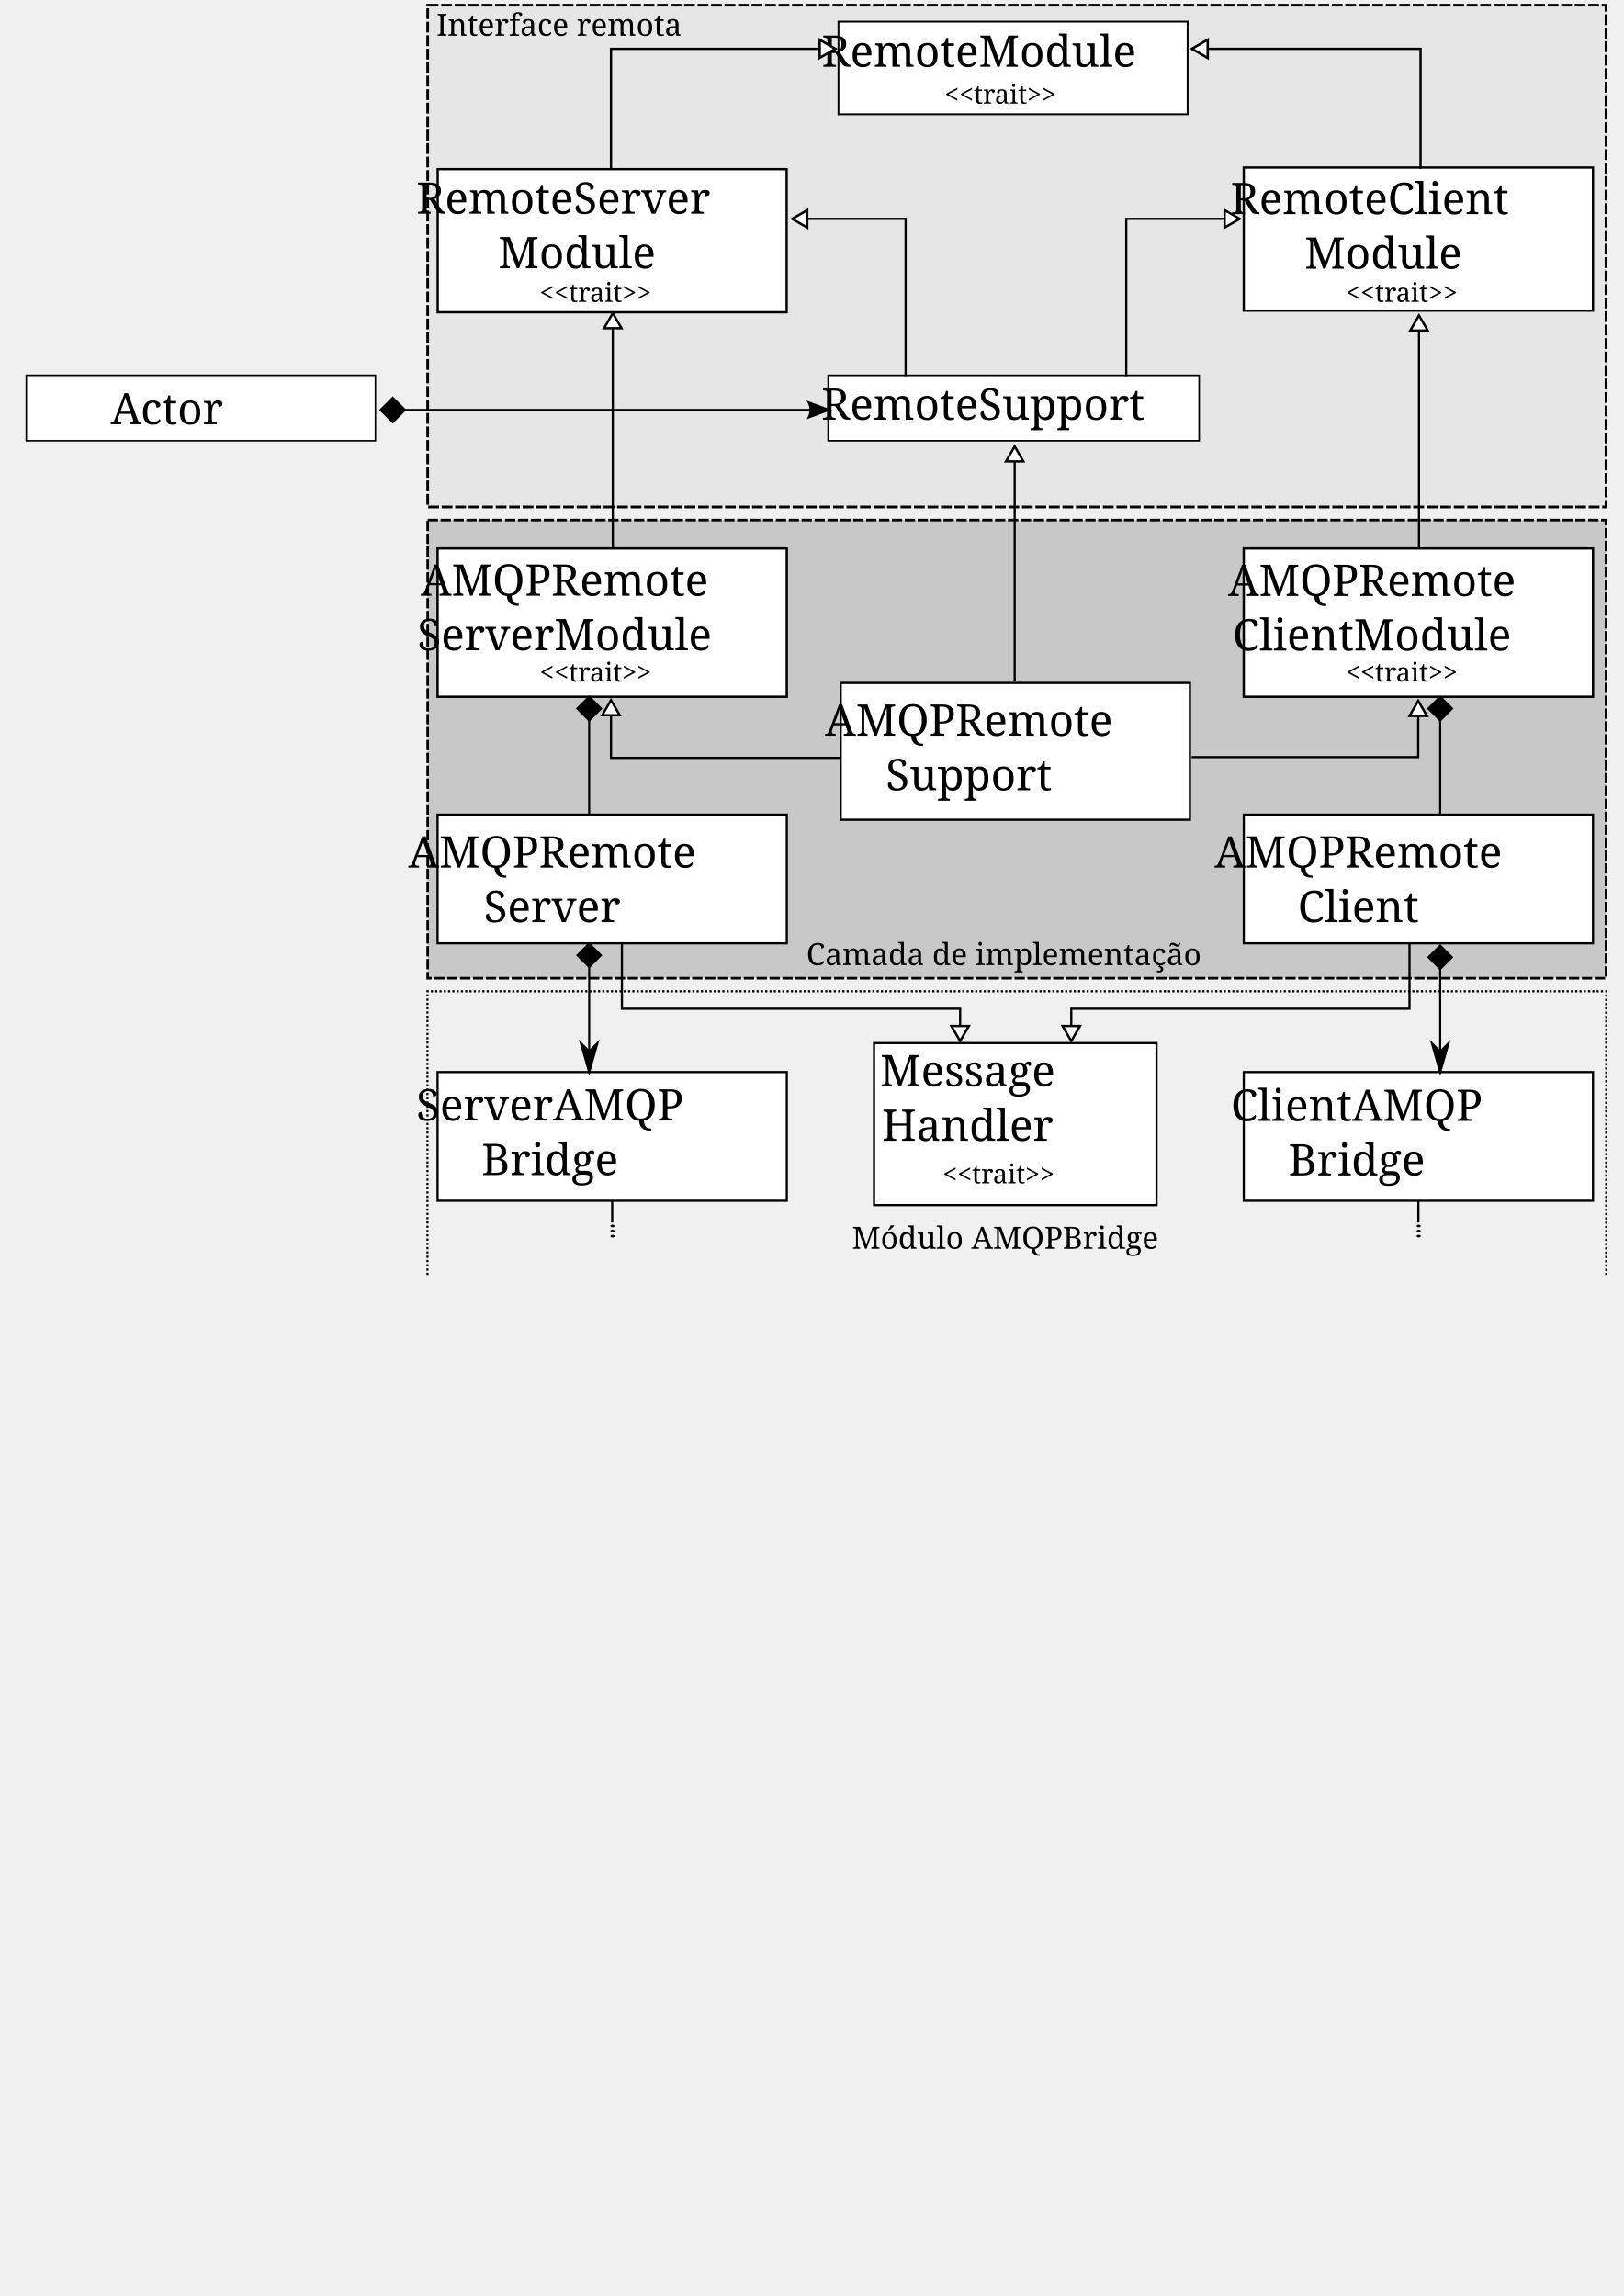
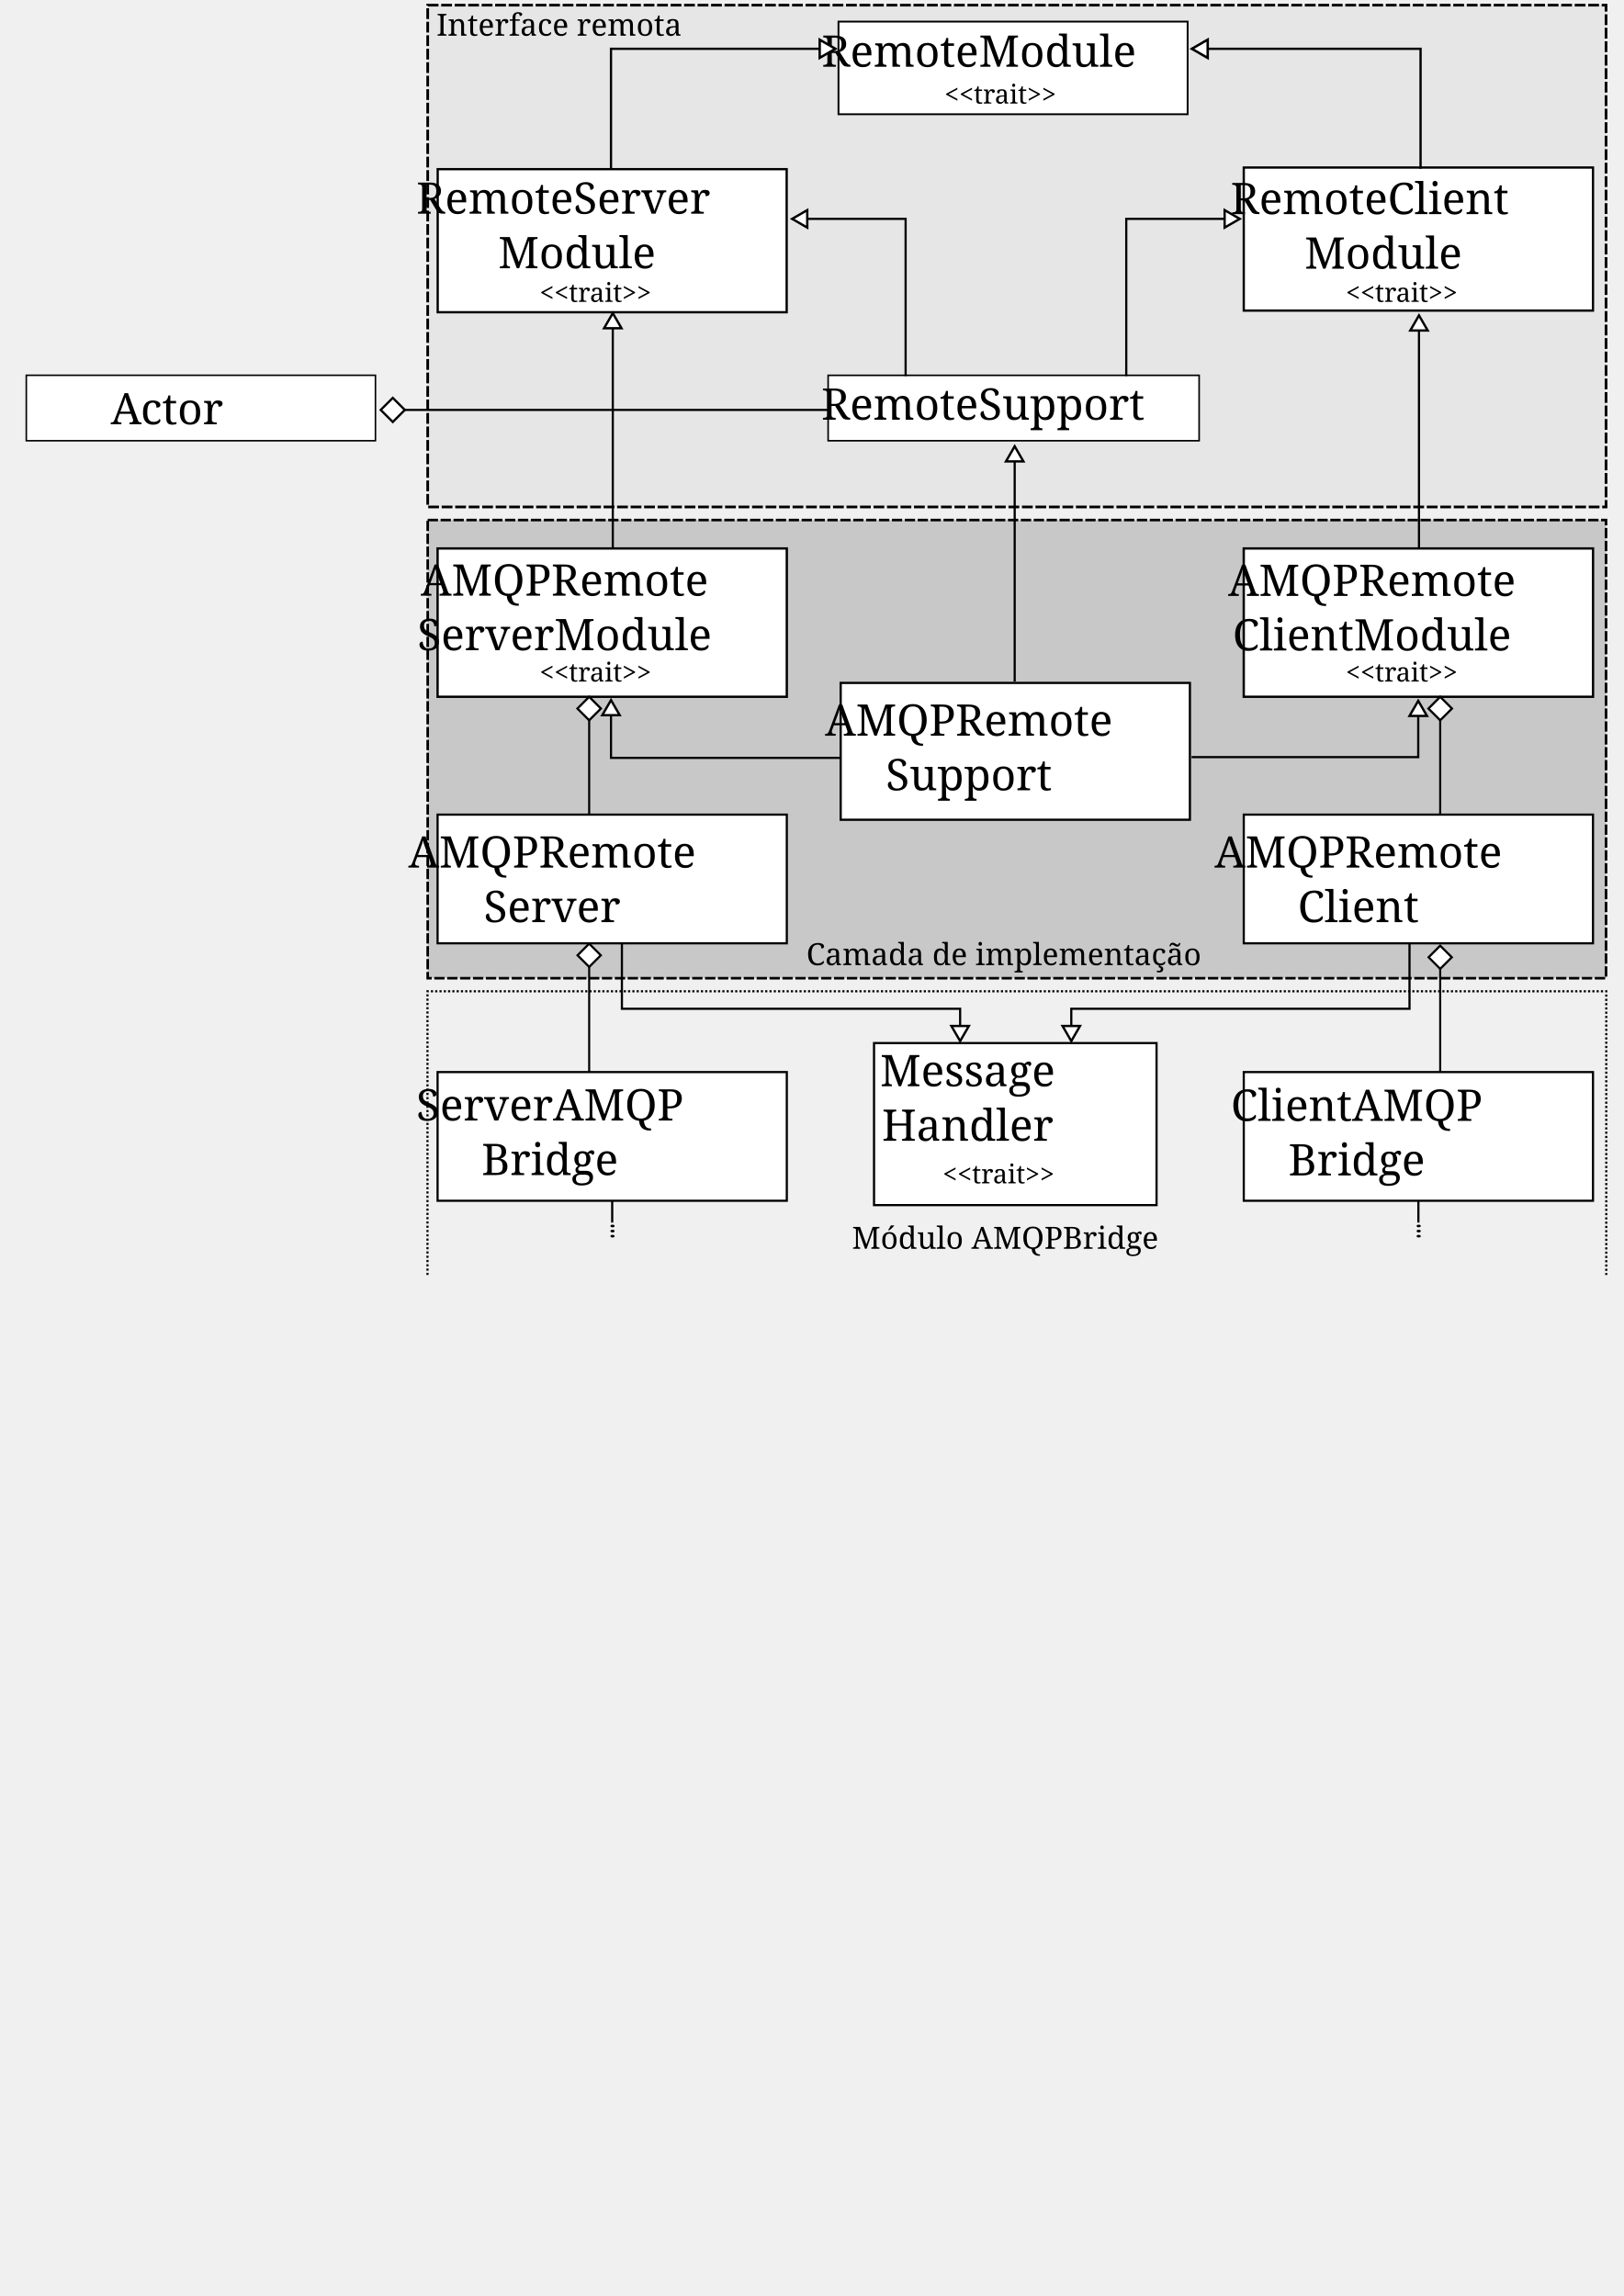
<svg xmlns="http://www.w3.org/2000/svg" width="744.094" height="1052.362" id="svg2" version="1.1">
  <defs id="defs4">
+     <marker orient="auto" refY="0.0" refX="0.0" id="EmptyDiamondL" style="overflow:visible">
+       <path id="path6180" d="M 0,-7.071 L -7.071,0 L 0,7.071 L 7.071,0 L 0,-7.071 z " style="fill-rule:evenodd;fill:#FFFFFF;stroke:#000000;stroke-width:1.0pt;marker-start:none" transform="scale(0.8)" />
+     </marker>
    <marker orient="auto" refY="0.0" refX="0.0" id="EmptyTriangleInL" style="overflow:visible">
      <path id="path11053" d="M 5.77,0.0 L -2.88,5.0 L -2.88,-5.0 L 5.77,0.0 z " style="fill-rule:evenodd;fill:#FFFFFF;stroke:#000000;stroke-width:1.0pt;marker-start:none" transform="scale(-0.8) translate(-6,0)" />
    </marker>
    <marker orient="auto" refY="0.0" refX="0.0" id="EmptyTriangleOutL" style="overflow:visible">
      <path id="path11062" d="M 5.77,0.0 L -2.88,5.0 L -2.88,-5.0 L 5.77,0.0 z " style="fill-rule:evenodd;fill:#FFFFFF;stroke:#000000;stroke-width:1.0pt;marker-start:none" transform="scale(0.8) translate(-6,0)" />
    </marker>
    <marker orient="auto" refY="0.0" refX="0.0" id="DiamondL" style="overflow:visible">
      <path id="path6353" d="M 0,-7.071 L -7.071,0 L 0,7.071 L 7.071,0 L 0,-7.071 z " style="fill-rule:evenodd;stroke:#000000;stroke-width:1.0pt;marker-start:none" transform="scale(0.8)" />
    </marker>
    <marker orient="auto" refY="0.0" refX="0.0" id="DiamondM" style="overflow:visible">
      <path id="path6356" d="M 0,-7.071 L -7.071,0 L 0,7.071 L 7.071,0 L 0,-7.071 z " style="fill-rule:evenodd;stroke:#000000;stroke-width:1.0pt;marker-start:none" transform="scale(0.4)" />
    </marker>
    <marker orient="auto" refY="0.0" refX="0.0" id="Arrow1Lend" style="overflow:visible;">
      <path id="path6276" d="M 0.0,0.0 L 5.0,-5.0 L -12.5,0.0 L 5.0,5.0 L 0.0,0.0 z " style="fill-rule:evenodd;stroke:#000000;stroke-width:1.0pt;marker-start:none;" transform="scale(0.8) rotate(180) translate(12.5,0)" />
    </marker>
    <marker orient="auto" refY="0.0" refX="0.0" id="Arrow2Lstart" style="overflow:visible">
      <path id="path3974" style="font-size:12.0;fill-rule:evenodd;stroke-width:0.625;stroke-linejoin:round" d="M 8.719,4.034 L -2.207,0.016 L 8.719,-4.002 C 6.973,-1.63 6.983,1.616 8.719,4.034 z " transform="scale(1.1) translate(1,0)" />
    </marker>
    <marker orient="auto" refY="0.0" refX="0.0" id="Arrow2Lend" style="overflow:visible;">
      <path id="path3977" style="font-size:12.0;fill-rule:evenodd;stroke-width:0.625;stroke-linejoin:round;" d="M 8.719,4.034 L -2.207,0.016 L 8.719,-4.002 C 6.973,-1.63 6.983,1.616 8.719,4.034 z " transform="scale(1.1) rotate(180) translate(1,0)" />
    </marker>
    <filter id="filter3880" color-interpolation-filters="sRGB">
      <feGaussianBlur id="feGaussianBlur3882" stdDeviation="3" />
    </filter>
    <filter id="filter3890" color-interpolation-filters="sRGB">
      <feGaussianBlur id="feGaussianBlur3892" stdDeviation="3" />
    </filter>
  </defs>
  <g id="layer1">
    <rect y="2.362" x="196" height="230" width="540" id="rect6910" style="fill:#e6e6e6;fill-opacity:1;stroke:#000000;stroke-width:1.237;stroke-miterlimit:4;stroke-opacity:1;stroke-dasharray:4.947, 1.237;stroke-dashoffset:0" />
    <rect style="fill:#c8c8c8;fill-opacity:1;stroke:#000000;stroke-width:1.182;stroke-miterlimit:4;stroke-opacity:1;stroke-dasharray:4.727, 1.182;stroke-dashoffset:0" id="rect5894" width="540" height="210" x="196" y="238.362" />
    <rect y="9.906" x="384.252" height="42.456" width="160" id="rect3767" style="fill:#ffffff;fill-opacity:1;stroke:#000000;stroke-width:0.841;stroke-miterlimit:4;stroke-opacity:1;stroke-dasharray:none;stroke-dashoffset:0" />
    <text id="text3769" y="30.59" x="464.198" style="font-size:24px;font-style:normal;font-variant:normal;font-weight:normal;font-stretch:normal;text-align:center;line-height:125%;letter-spacing:0px;word-spacing:0px;text-anchor:middle;fill:#000000;fill-opacity:1;stroke:none;font-family:Serif;-inkscape-font-specification:Serif" xml:space="preserve">
      <tspan id="tspan3773" y="30.59" x="464.198" style="font-size:20px">RemoteModule</tspan>
    </text>
    <rect style="fill:#ffffff;fill-opacity:1;stroke:#000000;stroke-width:0.729;stroke-miterlimit:4;stroke-opacity:1;stroke-dasharray:none;stroke-dashoffset:0" id="rect3777" width="170.019" height="29.978" x="379.511" y="172.031" />
    <text xml:space="preserve" style="font-size:24px;font-style:normal;font-variant:normal;font-weight:normal;font-stretch:normal;text-align:center;line-height:125%;letter-spacing:0px;word-spacing:0px;text-anchor:middle;fill:#000000;fill-opacity:1;stroke:none;font-family:Serif;-inkscape-font-specification:Serif" x="466.052" y="192.362" id="text3779">
      <tspan style="font-size:20px" x="466.052" y="192.362" id="tspan3781">RemoteSupport</tspan>
    </text>
    <rect y="76.79" x="569.981" height="65.572" width="160.038" id="rect3783" style="fill:#ffffff;fill-opacity:1;stroke:#000000;stroke-width:1.046;stroke-miterlimit:4;stroke-opacity:1;stroke-dasharray:none;stroke-dashoffset:0" />
    <text id="text3785" y="98.132" x="649.531" style="font-size:24px;font-style:normal;font-variant:normal;font-weight:normal;font-stretch:normal;text-align:center;line-height:125%;letter-spacing:0px;word-spacing:0px;text-anchor:middle;fill:#000000;fill-opacity:1;stroke:none;font-family:Serif;-inkscape-font-specification:Serif" xml:space="preserve">
      <tspan id="tspan3787" y="98.132" x="649.531" style="font-size:20px">RemoteClient</tspan>
      <tspan y="123.132" x="649.531" style="font-size:20px" id="tspan3100">Module</tspan>
    </text>
    <rect style="fill:#ffffff;fill-opacity:1;stroke:#000000;stroke-width:1.045;stroke-miterlimit:4;stroke-opacity:1;stroke-dasharray:none;stroke-dashoffset:0" id="rect3116" width="159.924" height="65.572" x="200.585" y="77.538" />
    <text xml:space="preserve" style="font-size:24px;font-style:normal;font-variant:normal;font-weight:normal;font-stretch:normal;text-align:center;line-height:125%;letter-spacing:0px;word-spacing:0px;text-anchor:middle;fill:#000000;fill-opacity:1;stroke:none;font-family:Serif;-inkscape-font-specification:Serif" x="280" y="97.956" id="text3118">
      <tspan style="font-size:20px" x="280" y="97.956" id="tspan3120">RemoteServer</tspan>
      <tspan id="tspan3122" style="font-size:20px" x="280" y="122.956">Module</tspan>
    </text>
    <text id="text3255" y="362.362" x="370" style="font-size:24px;font-style:normal;font-variant:normal;font-weight:normal;font-stretch:normal;text-align:center;line-height:125%;letter-spacing:0px;word-spacing:0px;text-anchor:middle;fill:#000000;fill-opacity:1;stroke:none;font-family:Serif;-inkscape-font-specification:Serif" xml:space="preserve">
      <tspan id="tspan3257" y="362.362" x="370" style="font-size:20px" />
    </text>
    <flowRoot xml:space="preserve" id="flowRoot3308" style="fill:black;stroke:none;stroke-opacity:1;stroke-width:1px;stroke-linejoin:miter;stroke-linecap:butt;fill-opacity:1;font-family:Sans;font-style:normal;font-weight:normal;font-size:40px;line-height:125%;letter-spacing:0px;word-spacing:0px">
      <flowRegion id="flowRegion3310">
        <rect id="rect3312" width="262.143" height="159.286" x="230" y="330.219" />
      </flowRegion>
      <flowPara id="flowPara3314" />
    </flowRoot>
    <rect y="313.011" x="385.259" height="62.719" width="160.038" id="rect3320" style="fill:#ffffff;fill-opacity:1;stroke:#000000;stroke-width:1.023;stroke-miterlimit:4;stroke-opacity:1;stroke-dasharray:none;stroke-dashoffset:0" />
    <text id="text3322" y="337.213" x="465.835" style="font-size:24px;font-style:normal;font-variant:normal;font-weight:normal;font-stretch:normal;text-align:center;line-height:125%;letter-spacing:0px;word-spacing:0px;text-anchor:middle;fill:#000000;fill-opacity:1;stroke:none;font-family:Serif;-inkscape-font-specification:Serif" xml:space="preserve">
      <tspan id="tspan3324" y="337.213" x="465.835" style="font-size:20px">AMQPRemote</tspan>
      <tspan y="362.213" x="465.835" style="font-size:20px" id="tspan3326">Support</tspan>
      <tspan y="387.213" x="465.835" style="font-size:20px" id="tspan3328" />
    </text>
    <path style="fill:none;stroke:#000000;stroke-width:1.039;stroke-linecap:butt;stroke-linejoin:miter;stroke-miterlimit:4;stroke-opacity:1;stroke-dasharray:none;stroke-dashoffset:0;marker-end:url(#EmptyTriangleOutL)" d="m 279.998,77.365 0,-55.004 103.024,0" id="path3426" />
    <path id="path3428" d="m 651,77.362 0,-55 -105,0" style="fill:none;stroke:#000000;stroke-width:1.049;stroke-linecap:butt;stroke-linejoin:miter;stroke-opacity:1;stroke-miterlimit:4;stroke-dasharray:none;stroke-dashoffset:0;marker-start:none;marker-end:url(#EmptyTriangleOutL)" />
    <path id="path3430" d="m 362.834,100.311 52.182,0 0,72.051" style="fill:none;stroke:#000000;stroke-width:1;stroke-linecap:butt;stroke-linejoin:miter;stroke-miterlimit:4;stroke-opacity:1;stroke-dasharray:none;stroke-dashoffset:0;marker-start:url(#EmptyTriangleInL);marker-end:none" />
    <path style="fill:none;stroke:#000000;stroke-width:1;stroke-linecap:butt;stroke-linejoin:miter;stroke-opacity:1;marker-end:url(#EmptyTriangleOutL);stroke-miterlimit:4;stroke-dasharray:none" d="m 280.825,252.362 0,-109.011" id="path5898" />
    <path id="path6906" d="m 650.278,251.354 0,-106.968" style="fill:none;stroke:#000000;stroke-width:1;stroke-linecap:butt;stroke-linejoin:miter;stroke-opacity:1;marker-end:url(#EmptyTriangleOutL);stroke-miterlimit:4;stroke-dasharray:none" />
    <path id="path6908" d="m 465,312.362 0,-107.981" style="fill:none;stroke:#000000;stroke-width:1;stroke-linecap:butt;stroke-linejoin:miter;stroke-opacity:1;marker-end:url(#EmptyTriangleOutL);stroke-miterlimit:4;stroke-dasharray:none" />
    <rect style="fill:#ffffff;fill-opacity:1;stroke:#000000;stroke-width:0.707;stroke-miterlimit:4;stroke-opacity:1;stroke-dasharray:none;stroke-dashoffset:0" id="rect6916" width="160" height="30" x="12.054" y="172.006" />
    <text xml:space="preserve" style="font-size:24px;font-style:normal;font-variant:normal;font-weight:normal;font-stretch:normal;text-align:center;line-height:125%;letter-spacing:0px;word-spacing:0px;text-anchor:middle;fill:#000000;fill-opacity:1;stroke:none;font-family:Serif;-inkscape-font-specification:Serif" x="92.117" y="194.462" id="text6918">
      <tspan style="font-size:20px" x="92.117" y="194.462" id="tspan6920">Actor</tspan>
    </text>
    <path style="fill:none;stroke:#000000;stroke-width:1;stroke-linecap:butt;stroke-linejoin:miter;stroke-miterlimit:4;stroke-opacity:1;stroke-dasharray:none;stroke-dashoffset:0;marker-start:url(#EmptyTriangleInL);marker-end:none" d="m 568.316,100.311 -52.182,0 0,72.051" id="path6938" />
-     <path style="fill:none;stroke:#000000;stroke-width:0.976px;stroke-linecap:butt;stroke-linejoin:miter;stroke-opacity:1;marker-start:url(#DiamondL);marker-end:url(#Arrow2Lend)" d="m 180,187.888 200,0" id="path6948" />
+     <path style="fill:none;stroke:#000000;stroke-width:0.976;stroke-linecap:butt;stroke-linejoin:miter;stroke-opacity:1;marker-start:url(#EmptyDiamondL);marker-end:none;stroke-miterlimit:4;stroke-dasharray:none" d="m 180,187.888 200,0" id="path6948" />
    <text xml:space="preserve" style="font-size:14px;font-style:normal;font-variant:normal;font-weight:normal;font-stretch:normal;line-height:125%;letter-spacing:0px;word-spacing:0px;fill:#000000;fill-opacity:1;stroke:none;font-family:Serif;-inkscape-font-specification:Serif" x="369.528" y="442.362" id="text7708">
      <tspan id="tspan7710" x="369.528" y="442.362">Camada de implementação</tspan>
    </text>
    <text id="text7712" y="16.362" x="200" style="font-size:14px;font-style:normal;font-variant:normal;font-weight:normal;font-stretch:normal;line-height:125%;letter-spacing:0px;word-spacing:0px;fill:#000000;fill-opacity:1;stroke:none;font-family:Serif;-inkscape-font-specification:Serif" xml:space="preserve">
      <tspan y="16.362" x="200" id="tspan7714">Interface remota</tspan>
    </text>
    <path style="fill:none;stroke:#000000;stroke-width:1;stroke-linecap:butt;stroke-linejoin:miter;stroke-miterlimit:4;stroke-opacity:1;stroke-dasharray:none;stroke-dashoffset:0;marker-start:url(#EmptyTriangleInL);marker-end:none" d="m 280.002,320.711 0,26.651 105.299,0" id="path3882" />
    <path id="path4682" d="m 649.936,321.039 0,25.983 -103.855,0" style="fill:none;stroke:#000000;stroke-width:1;stroke-linecap:butt;stroke-linejoin:miter;stroke-miterlimit:4;stroke-opacity:1;stroke-dasharray:none;stroke-dashoffset:0;marker-start:url(#EmptyTriangleInL);marker-end:none" />
    <text xml:space="preserve" style="font-size:12px;font-style:normal;font-variant:normal;font-weight:normal;font-stretch:normal;text-align:center;line-height:125%;letter-spacing:0px;word-spacing:0px;text-anchor:middle;fill:#000000;fill-opacity:1;stroke:none;font-family:Serif;-inkscape-font-specification:Serif" x="466.252" y="47.464" id="text4688">
      <tspan id="tspan4690" x="466.252" y="47.464">&lt;&lt;trait&gt;&gt;</tspan>
    </text>
    <text id="text4705" y="138.362" x="616.695" style="font-size:12px;font-style:normal;font-variant:normal;font-weight:normal;font-stretch:normal;line-height:125%;letter-spacing:0px;word-spacing:0px;fill:#000000;fill-opacity:1;stroke:none;font-family:Serif;-inkscape-font-specification:Serif" xml:space="preserve">
      <tspan y="138.362" x="616.695" id="tspan4707">&lt;&lt;trait&gt;&gt;</tspan>
    </text>
    <text xml:space="preserve" style="font-size:12px;font-style:normal;font-variant:normal;font-weight:normal;font-stretch:normal;line-height:125%;letter-spacing:0px;word-spacing:0px;fill:#000000;fill-opacity:1;stroke:none;font-family:Serif;-inkscape-font-specification:Serif" x="247.242" y="138.362" id="text4714">
      <tspan id="tspan4716" x="247.242" y="138.362">&lt;&lt;trait&gt;&gt;</tspan>
    </text>
    <rect y="251.379" x="200.533" height="67.983" width="160.038" id="rect3205" style="fill:#ffffff;fill-opacity:1;stroke:#000000;stroke-width:1.065;stroke-miterlimit:4;stroke-opacity:1;stroke-dasharray:none;stroke-dashoffset:0" />
    <text id="text3207" y="273.019" x="280.562" style="font-size:24px;font-style:normal;font-variant:normal;font-weight:normal;font-stretch:normal;text-align:center;line-height:125%;letter-spacing:0px;word-spacing:0px;text-anchor:middle;fill:#000000;fill-opacity:1;stroke:none;font-family:Serif;-inkscape-font-specification:Serif" xml:space="preserve">
      <tspan id="tspan3209" y="273.019" x="280.562" style="font-size:20px">AMQPRemote</tspan>
      <tspan y="298.019" x="280.562" style="font-size:20px" id="tspan3227">ServerModule</tspan>
      <tspan y="323.019" x="280.562" style="font-size:20px" id="tspan3211" />
    </text>
    <text id="text3090" y="312.362" x="247.247" style="font-size:12px;font-style:normal;font-variant:normal;font-weight:normal;font-stretch:normal;line-height:125%;letter-spacing:0px;word-spacing:0px;fill:#000000;fill-opacity:1;stroke:none;font-family:Serif;-inkscape-font-specification:Serif" xml:space="preserve">
      <tspan y="312.362" x="247.247" id="tspan3092">&lt;&lt;trait&gt;&gt;</tspan>
    </text>
    <rect style="fill:#ffffff;fill-opacity:1;stroke:#000000;stroke-width:1.065;stroke-miterlimit:4;stroke-opacity:1;stroke-dasharray:none;stroke-dashoffset:0" id="rect3233" width="160.068" height="67.982" x="569.969" y="251.38" />
    <text xml:space="preserve" style="font-size:24px;font-style:normal;font-variant:normal;font-weight:normal;font-stretch:normal;text-align:center;line-height:125%;letter-spacing:0px;word-spacing:0px;text-anchor:middle;fill:#000000;fill-opacity:1;stroke:none;font-family:Serif;-inkscape-font-specification:Serif" x="650.56" y="273.133" id="text3235">
      <tspan style="font-size:20px" x="650.56" y="273.133" id="tspan3237">AMQPRemote</tspan>
      <tspan id="tspan3247" style="font-size:20px" x="650.56" y="298.133">ClientModule</tspan>
      <tspan id="tspan3239" style="font-size:20px" x="650.56" y="323.133" />
    </text>
    <text xml:space="preserve" style="font-size:12px;font-style:normal;font-variant:normal;font-weight:normal;font-stretch:normal;line-height:125%;letter-spacing:0px;word-spacing:0px;fill:#000000;fill-opacity:1;stroke:none;font-family:Serif;-inkscape-font-specification:Serif" x="616.699" y="312.362" id="text3094">
      <tspan id="tspan3096" x="616.699" y="312.362">&lt;&lt;trait&gt;&gt;</tspan>
    </text>
    <g id="g8851" transform="translate(0,10)">
      <rect y="363.379" x="200.533" height="58.983" width="160.038" id="rect8821" style="fill:#ffffff;fill-opacity:1;stroke:#000000;stroke-width:0.992;stroke-miterlimit:4;stroke-opacity:1;stroke-dasharray:none;stroke-dashoffset:0" />
      <text id="text8825" y="387.651" x="281.108" style="font-size:24px;font-style:normal;font-variant:normal;font-weight:normal;font-stretch:normal;text-align:center;line-height:125%;letter-spacing:0px;word-spacing:0px;text-anchor:middle;fill:#000000;fill-opacity:1;stroke:none;font-family:Serif;-inkscape-font-specification:Serif" xml:space="preserve">
        <tspan id="tspan8827" y="387.651" x="281.108" style="font-size:20px">AMQPRemote</tspan>
        <tspan y="412.651" x="281.108" style="font-size:20px" id="tspan8829">Server</tspan>
        <tspan y="437.651" x="281.108" style="font-size:20px" id="tspan8831" />
      </text>
    </g>
    <g id="g8858" transform="translate(369.4518,10)">
      <rect style="fill:#ffffff;fill-opacity:1;stroke:#000000;stroke-width:0.992;stroke-miterlimit:4;stroke-opacity:1;stroke-dasharray:none;stroke-dashoffset:0" id="rect8860" width="160.038" height="58.983" x="200.533" y="363.379" />
      <text xml:space="preserve" style="font-size:24px;font-style:normal;font-variant:normal;font-weight:normal;font-stretch:normal;text-align:center;line-height:125%;letter-spacing:0px;word-spacing:0px;text-anchor:middle;fill:#000000;fill-opacity:1;stroke:none;font-family:Serif;-inkscape-font-specification:Serif" x="281.108" y="387.651" id="text8862">
        <tspan style="font-size:20px" x="281.108" y="387.651" id="tspan8864">AMQPRemote</tspan>
        <tspan id="tspan8866" style="font-size:20px" x="281.108" y="412.651">Client</tspan>
        <tspan id="tspan8868" style="font-size:20px" x="281.108" y="437.651" />
      </text>
    </g>
    <rect y="478.09" x="400.547" height="74.272" width="129.462" id="rect10413" style="fill:#ffffff;fill-opacity:1;stroke:#000000;stroke-width:1.001;stroke-miterlimit:4;stroke-opacity:1;stroke-dasharray:none;stroke-dashoffset:0" />
    <text id="text10415" y="497.875" x="465.278" style="font-size:24px;font-style:normal;font-variant:normal;font-weight:normal;font-stretch:normal;text-align:center;line-height:125%;letter-spacing:0px;word-spacing:0px;text-anchor:middle;fill:#000000;fill-opacity:1;stroke:none;font-family:Serif;-inkscape-font-specification:Serif" xml:space="preserve">
      <tspan y="497.875" x="465.278" style="font-size:20px" id="tspan10419">Message</tspan>
      <tspan y="522.875" x="465.278" style="font-size:20px" id="tspan10430">Handler</tspan>
      <tspan y="547.875" x="465.278" style="font-size:20px" id="tspan10421" />
    </text>
    <text xml:space="preserve" style="font-size:12px;font-style:normal;font-variant:normal;font-weight:normal;font-stretch:normal;line-height:125%;letter-spacing:0px;word-spacing:0px;fill:#000000;fill-opacity:1;stroke:none;font-family:Serif;-inkscape-font-specification:Serif" x="431.974" y="542.362" id="text10446">
      <tspan id="tspan10448" x="431.974" y="542.362">&lt;&lt;trait&gt;&gt;</tspan>
    </text>
    <g id="g10471" transform="translate(0,-30)">
      <rect style="fill:#ffffff;fill-opacity:1;stroke:#000000;stroke-width:0.992;stroke-miterlimit:4;stroke-opacity:1;stroke-dasharray:none;stroke-dashoffset:0" id="rect10452" width="160.038" height="58.983" x="200.533" y="521.379" />
      <text xml:space="preserve" style="font-size:24px;font-style:normal;font-variant:normal;font-weight:normal;font-stretch:normal;text-align:center;line-height:125%;letter-spacing:0px;word-spacing:0px;text-anchor:middle;fill:#000000;fill-opacity:1;stroke:none;font-family:Serif;-inkscape-font-specification:Serif" x="280.078" y="543.571" id="text10454">
        <tspan style="font-size:20px" x="280.078" y="543.571" id="tspan10456">ServerAMQP</tspan>
        <tspan id="tspan10458" style="font-size:20px" x="280.078" y="568.571">Bridge</tspan>
        <tspan id="tspan10460" style="font-size:20px" x="280.078" y="593.571" />
      </text>
    </g>
    <g id="g10495" transform="translate(-10.47014,-28.7912)">
      <rect y="520.171" x="580.455" height="58.983" width="160.038" id="rect10480" style="fill:#ffffff;fill-opacity:1;stroke:#000000;stroke-width:0.992;stroke-miterlimit:4;stroke-opacity:1;stroke-dasharray:none;stroke-dashoffset:0" />
      <text id="text10482" y="542.538" x="660.278" style="font-size:24px;font-style:normal;font-variant:normal;font-weight:normal;font-stretch:normal;text-align:center;line-height:125%;letter-spacing:0px;word-spacing:0px;text-anchor:middle;fill:#000000;fill-opacity:1;stroke:none;font-family:Serif;-inkscape-font-specification:Serif" xml:space="preserve">
        <tspan id="tspan10484" y="542.538" x="660.278" style="font-size:20px">ClientAMQP</tspan>
        <tspan y="567.538" x="660.278" style="font-size:20px" id="tspan10486">Bridge</tspan>
        <tspan y="592.538" x="660.278" style="font-size:20px" id="tspan10488" />
      </text>
    </g>
-     <path style="fill:none;stroke:#000000;stroke-width:0.951;stroke-linecap:butt;stroke-linejoin:miter;stroke-miterlimit:4;stroke-opacity:1;stroke-dasharray:none;marker-start:url(#DiamondL)" d="m 270,324.757 0,48.638" id="path10502" />
-     <path id="path10504" d="m 660,324.764 0,48.631" style="fill:none;stroke:#000000;stroke-width:0.951;stroke-linecap:butt;stroke-linejoin:miter;stroke-miterlimit:4;stroke-opacity:1;stroke-dasharray:none;marker-start:url(#DiamondL)" />
-     <path style="fill:none;stroke:#000000;stroke-width:0.942px;stroke-linecap:butt;stroke-linejoin:miter;stroke-opacity:1;marker-start:url(#DiamondL);marker-end:url(#Arrow1Lend)" d="m 270,437.851 0,53.5" id="path10506" />
-     <path id="path10508" d="m 660,438.755 0,52.65" style="fill:none;stroke:#000000;stroke-width:0.939px;stroke-linecap:butt;stroke-linejoin:miter;stroke-opacity:1;marker-start:url(#DiamondL);marker-end:url(#Arrow1Lend)" />
+     <path style="fill:none;stroke:#000000;stroke-width:0.951;stroke-linecap:butt;stroke-linejoin:miter;stroke-miterlimit:4;stroke-opacity:1;stroke-dasharray:none;marker-start:url(#EmptyDiamondL)" d="m 270,324.757 0,48.638" id="path10502" />
+     <path id="path10504" d="m 660,324.764 0,48.631" style="fill:none;stroke:#000000;stroke-width:0.951;stroke-linecap:butt;stroke-linejoin:miter;stroke-miterlimit:4;stroke-opacity:1;stroke-dasharray:none;marker-start:url(#EmptyDiamondL)" />
+     <path style="fill:none;stroke:#000000;stroke-width:0.942px;stroke-linecap:butt;stroke-linejoin:miter;stroke-opacity:1;marker-start:url(#EmptyDiamondL);marker-end:none" d="m 270,437.851 0,53.5" id="path10506" />
+     <path id="path10508" d="m 660,438.755 0,52.65" style="fill:none;stroke:#000000;stroke-width:0.939px;stroke-linecap:butt;stroke-linejoin:miter;stroke-opacity:1;marker-start:url(#EmptyDiamondL);marker-end:none" />
    <path style="fill:none;stroke:#000000;stroke-width:1px;stroke-linecap:butt;stroke-linejoin:miter;stroke-opacity:1;marker-end:url(#EmptyTriangleOutL)" d="m 285,432.362 0,30 155,0 0,15" id="path10514" />
    <path id="path10896" d="m 645.937,432.362 0,30 -155,0 0,15" style="fill:none;stroke:#000000;stroke-width:1px;stroke-linecap:butt;stroke-linejoin:miter;stroke-opacity:1;marker-end:url(#EmptyTriangleOutL)" />
    <text id="text13674" y="572.362" x="390.422" style="font-size:14px;font-style:normal;font-variant:normal;font-weight:normal;font-stretch:normal;line-height:125%;letter-spacing:0px;word-spacing:0px;fill:#000000;fill-opacity:1;stroke:none;font-family:Serif;-inkscape-font-specification:Serif" xml:space="preserve">
      <tspan y="572.362" x="390.422" id="tspan13676">Módulo AMQPBridge</tspan>
    </text>
    <path style="fill:none;stroke:#000000;stroke-width:1px;stroke-linecap:butt;stroke-linejoin:miter;stroke-opacity:1" d="m 280.552,550.362 0,10" id="path15055" />
    <path id="path15057" d="m 650.004,550.362 0,10" style="fill:none;stroke:#000000;stroke-width:1px;stroke-linecap:butt;stroke-linejoin:miter;stroke-opacity:1" />
    <text xml:space="preserve" style="font-size:11.436px;font-style:normal;font-variant:normal;font-weight:normal;font-stretch:normal;line-height:125%;letter-spacing:0px;word-spacing:0px;fill:#000000;fill-opacity:1;stroke:none;font-family:Serif;-inkscape-font-specification:Serif" x="686.496" y="-228.583" id="text15059" transform="matrix(0,0.8168414,-1.224228,0,0,0)">
      <tspan id="tspan15061" x="686.496" y="-228.583">...</tspan>
    </text>
    <text transform="matrix(0,0.8168414,-1.224228,0,0,0)" id="text15063" y="-530.366" x="686.496" style="font-size:11.436px;font-style:normal;font-variant:normal;font-weight:normal;font-stretch:normal;line-height:125%;letter-spacing:0px;word-spacing:0px;fill:#000000;fill-opacity:1;stroke:none;font-family:Serif;-inkscape-font-specification:Serif" xml:space="preserve">
      <tspan y="-530.366" x="686.496" id="tspan15065">...</tspan>
    </text>
    <path style="fill:none;stroke:#000000;stroke-width:0.982;stroke-linecap:butt;stroke-linejoin:miter;stroke-miterlimit:4;stroke-opacity:1;stroke-dasharray:0.982, 0.982;stroke-dashoffset:0" d="m 195.9,584.371 0,-130.018 540.2,0 0,130.018" id="path15067" />
  </g>
</svg>
